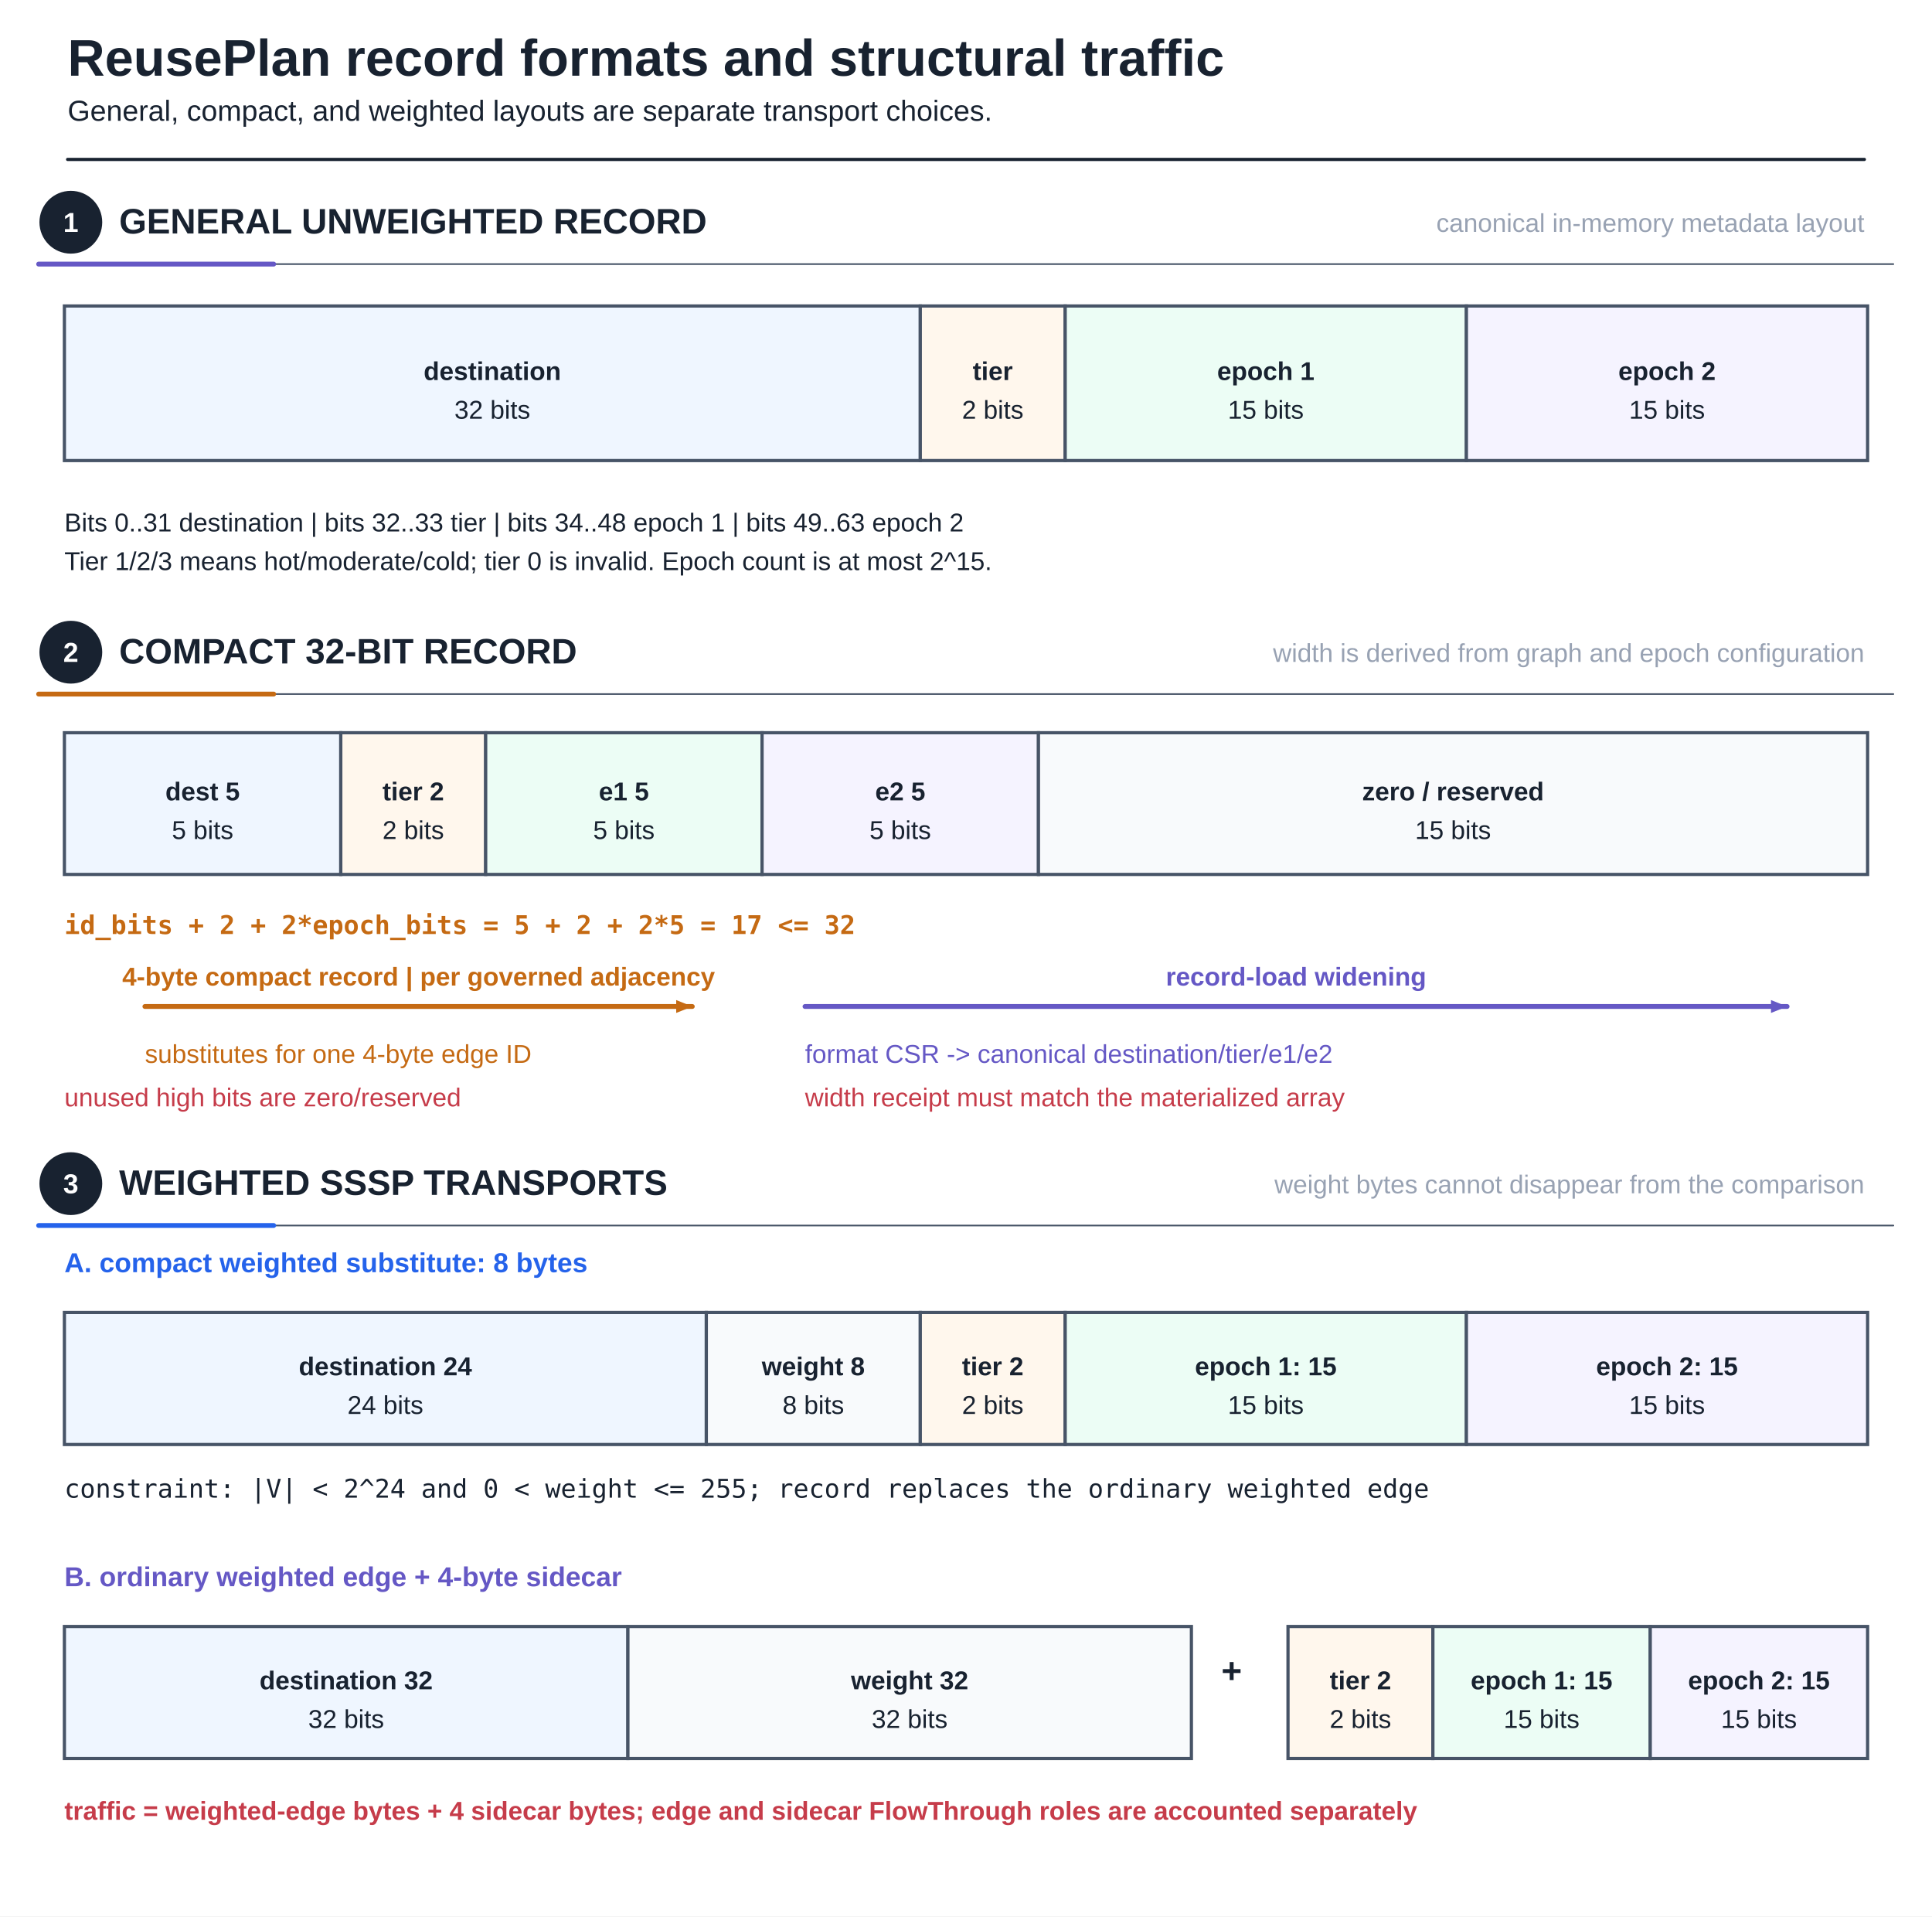
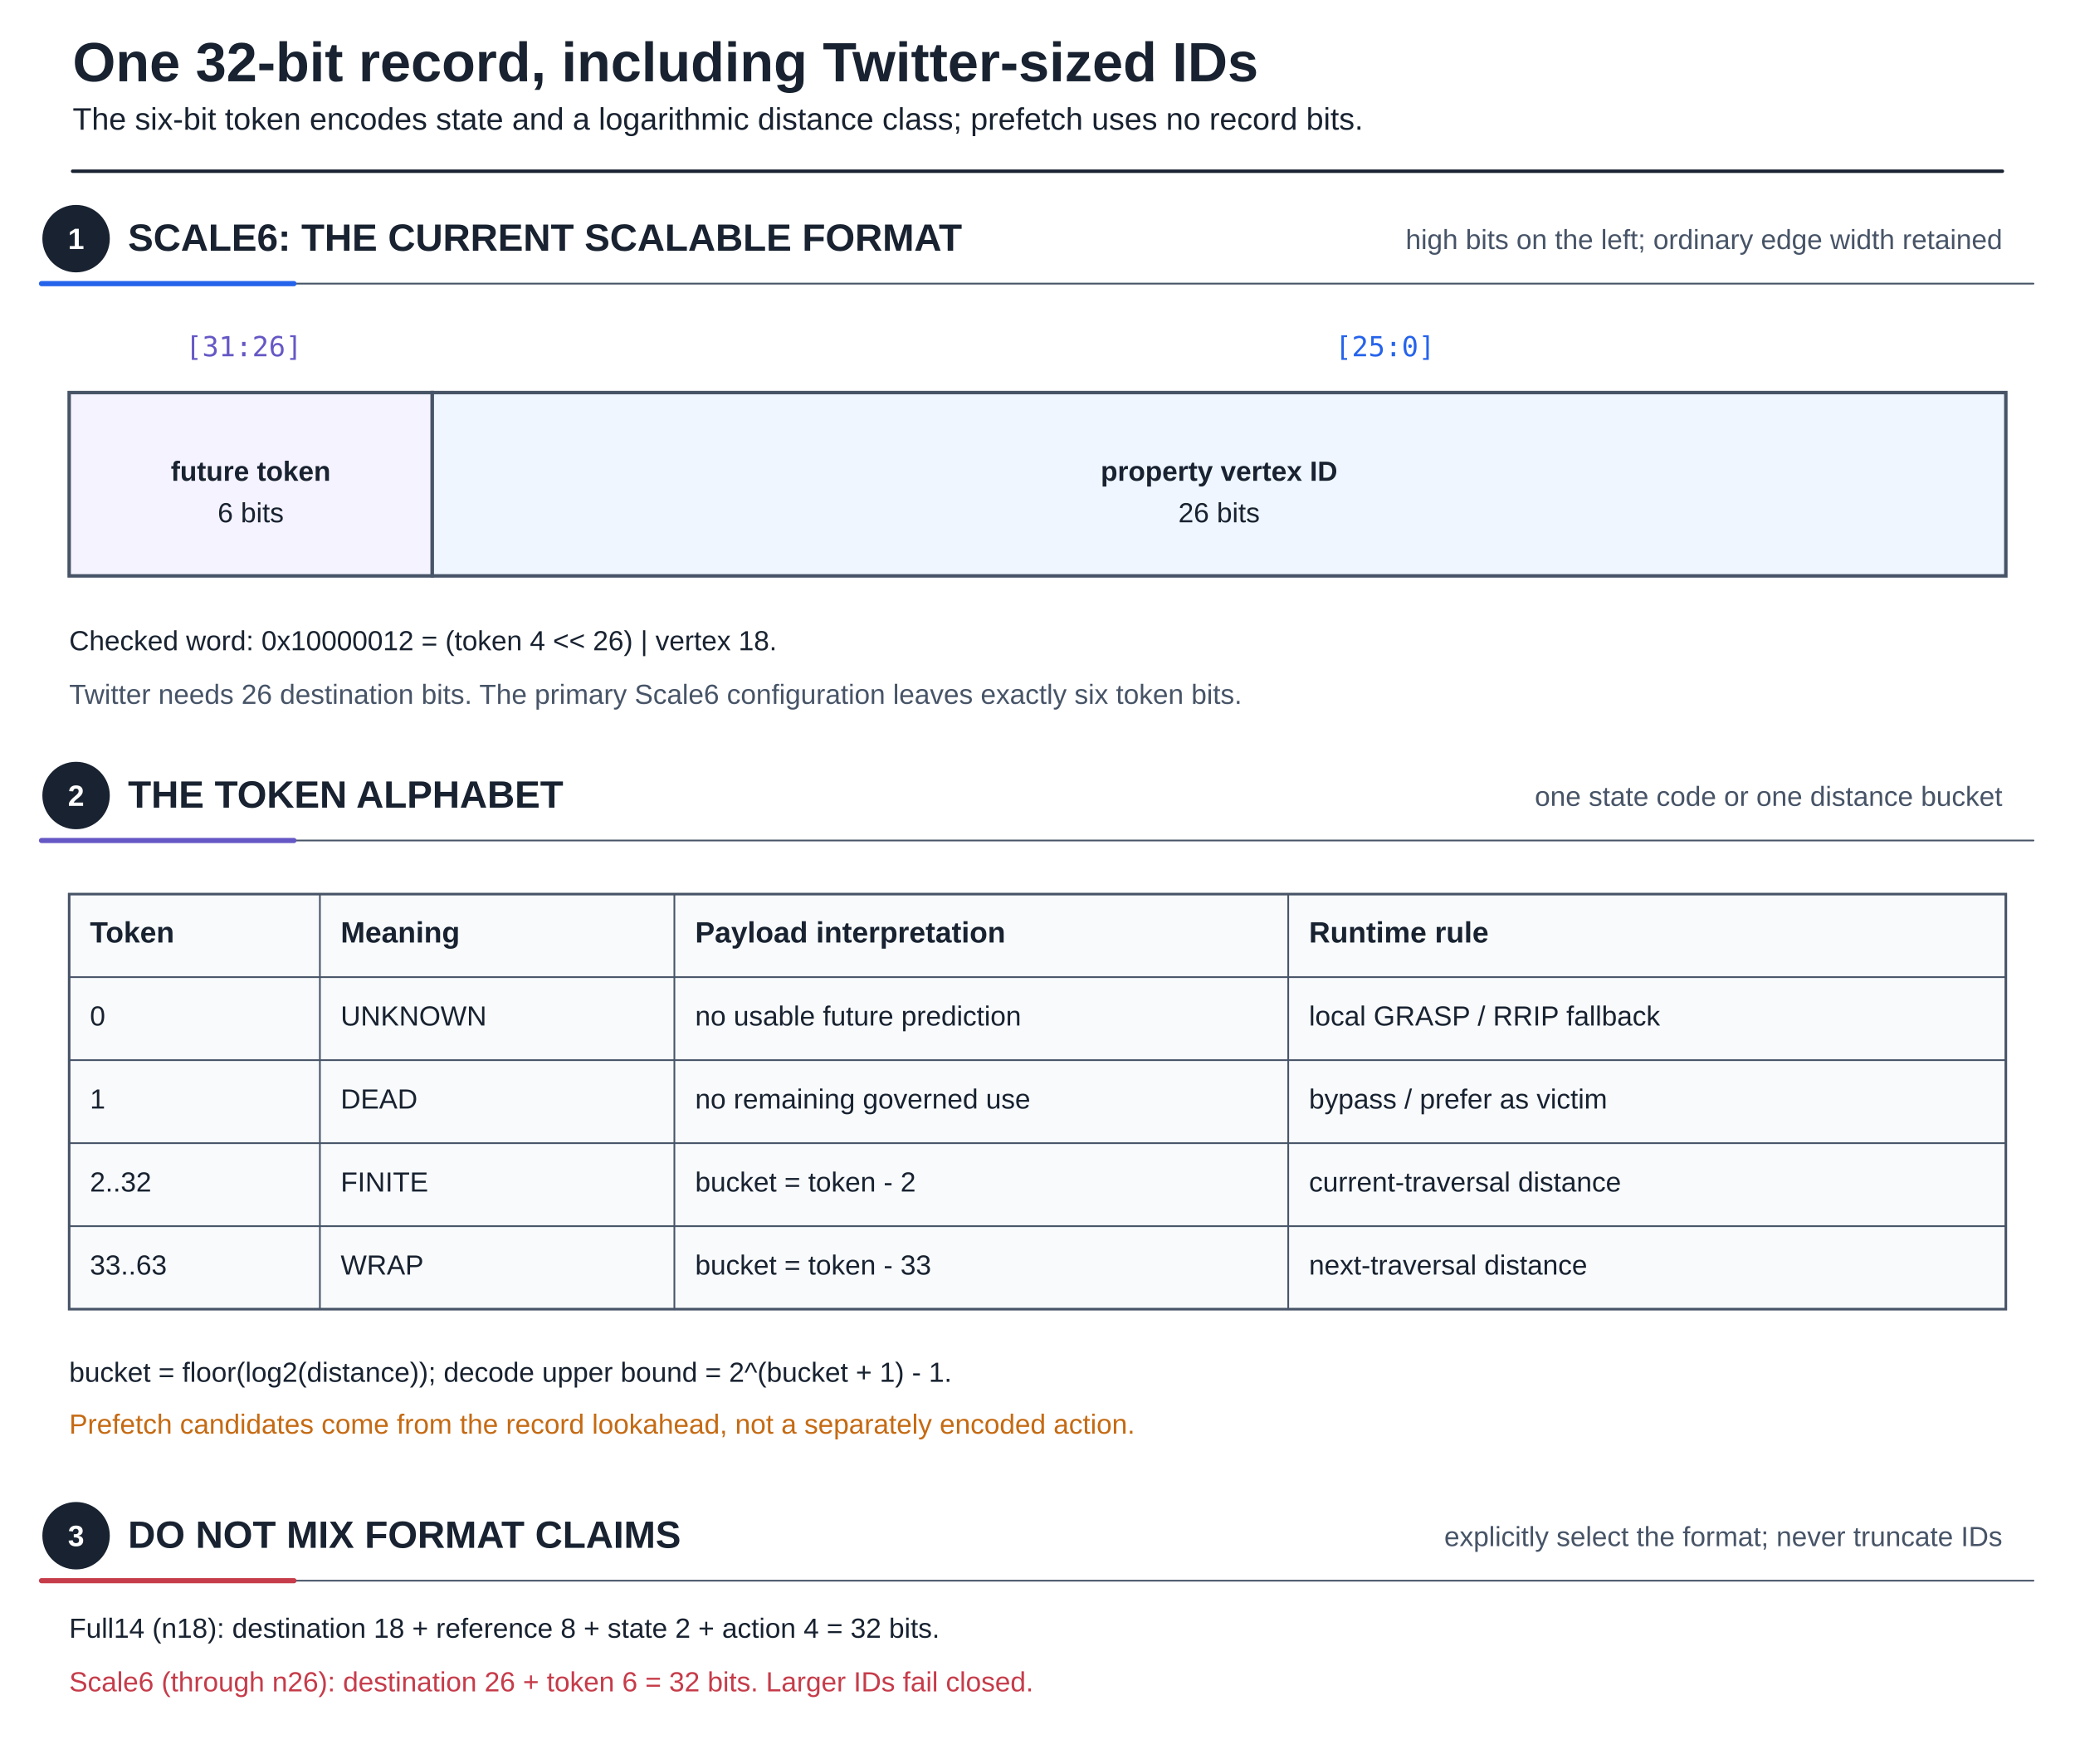
- <svg xmlns="http://www.w3.org/2000/svg" width="1200" height="1190" viewBox="0 0 1200 1190" role="img" aria-labelledby="title desc" fill="#182230" data-figure-schema="ecg-public/v1">
+ <svg xmlns="http://www.w3.org/2000/svg" width="1200" height="1020" viewBox="0 0 1200 1020" role="img" aria-labelledby="title desc" fill="#182230" data-figure-schema="ecg-public/v1">
  <defs>
    <marker id="arrow-blue" viewBox="0 0 10 8" markerWidth="11" markerHeight="8" refX="10" refY="4" orient="auto" markerUnits="userSpaceOnUse">
      <path d="M0 0 L10 4 L0 8 Z" fill="#2563EB" />
    </marker>
    <marker id="arrow-green" viewBox="0 0 10 8" markerWidth="11" markerHeight="8" refX="10" refY="4" orient="auto" markerUnits="userSpaceOnUse">
      <path d="M0 0 L10 4 L0 8 Z" fill="#0F8A72" />
    </marker>
    <marker id="arrow-amber" viewBox="0 0 10 8" markerWidth="11" markerHeight="8" refX="10" refY="4" orient="auto" markerUnits="userSpaceOnUse">
      <path d="M0 0 L10 4 L0 8 Z" fill="#C56A13" />
    </marker>
    <marker id="arrow-red" viewBox="0 0 10 8" markerWidth="11" markerHeight="8" refX="10" refY="4" orient="auto" markerUnits="userSpaceOnUse">
      <path d="M0 0 L10 4 L0 8 Z" fill="#C63C4A" />
    </marker>
    <marker id="arrow-purple" viewBox="0 0 10 8" markerWidth="11" markerHeight="8" refX="10" refY="4" orient="auto" markerUnits="userSpaceOnUse">
      <path d="M0 0 L10 4 L0 8 Z" fill="#6558C5" />
    </marker>
    <marker id="arrow-gray" viewBox="0 0 10 8" markerWidth="11" markerHeight="8" refX="10" refY="4" orient="auto" markerUnits="userSpaceOnUse">
      <path d="M0 0 L10 4 L0 8 Z" fill="#98A2B3" />
    </marker>
    <marker id="arrow-ink" viewBox="0 0 10 8" markerWidth="11" markerHeight="8" refX="10" refY="4" orient="auto" markerUnits="userSpaceOnUse">
      <path d="M0 0 L10 4 L0 8 Z" fill="#182230" />
    </marker>
    <style>
      :root { color-scheme: light dark; }
      @media (prefers-color-scheme: dark) {
        [fill="#FFFFFF"]{fill:#111827}[stroke="#FFFFFF"]{stroke:#111827}
        [fill="#F8FAFC"]{fill:#172033}[stroke="#F8FAFC"]{stroke:#172033}
        [fill="#EFF6FF"]{fill:#172554}[stroke="#EFF6FF"]{stroke:#172554}
        [fill="#ECFDF5"]{fill:#073B34}[stroke="#ECFDF5"]{stroke:#073B34}
        [fill="#FFF7ED"]{fill:#422A12}[stroke="#FFF7ED"]{stroke:#422A12}
        [fill="#FFF1F2"]{fill:#421B22}[stroke="#FFF1F2"]{stroke:#421B22}
        [fill="#F5F3FF"]{fill:#292349}[stroke="#F5F3FF"]{stroke:#292349}
        [fill="#182230"]{fill:#F8FAFC}[stroke="#182230"]{stroke:#F8FAFC}
        [fill="#475467"]{fill:#94A3B8}[stroke="#475467"]{stroke:#94A3B8}
        [fill="#98A2B3"]{fill:#A8B0BF}[stroke="#98A2B3"]{stroke:#A8B0BF}
        [fill="#2563EB"]{fill:#7FB0FF}[stroke="#2563EB"]{stroke:#7FB0FF}
        [fill="#0F8A72"]{fill:#5ED0B0}[stroke="#0F8A72"]{stroke:#5ED0B0}
        [fill="#C56A13"]{fill:#F0B36A}[stroke="#C56A13"]{stroke:#F0B36A}
        [fill="#6558C5"]{fill:#ADA4FF}[stroke="#6558C5"]{stroke:#ADA4FF}
        [fill="#C63C4A"]{fill:#F48B98}[stroke="#C63C4A"]{stroke:#F48B98}
      }
      .sans{font-family:"Liberation Sans","DejaVu Sans",Arial,sans-serif}
      .mono{font-family:"DejaVu Sans Mono","Liberation Mono",Consolas,monospace}
      .title{font-size:32px;font-weight:700}
      .subtitle{font-size:18px}
      .heading{font-size:22px;font-weight:700}
      .label{font-size:17px;font-weight:700}
      .body{font-size:16px}
</style>
  </defs>
-   <rect x="0" y="0" width="1200" height="1190" fill="#FFFFFF" />
-   <text x="42" y="47" text-anchor="start" class="sans title" fill="#182230" font-weight="700">ReusePlan record formats and structural traffic</text>
-   <text x="42" y="75" text-anchor="start" class="sans subtitle" fill="#182230">General, compact, and weighted layouts are separate transport choices.</text>
+   <rect x="0" y="0" width="1200" height="1020" fill="#FFFFFF" />
+   <text x="42" y="47" text-anchor="start" class="sans title" fill="#182230" font-weight="700">One 32-bit record, including Twitter-sized IDs</text>
+   <text x="42" y="75" text-anchor="start" class="sans subtitle" fill="#182230">The six-bit token encodes state and a logarithmic distance class; prefetch uses no record bits.</text>
  <line x1="42" y1="99" x2="1158" y2="99" stroke="#182230" stroke-width="2" stroke-linecap="round" vector-effect="non-scaling-stroke" />
  <circle cx="44" cy="138" r="19" fill="#182230" stroke="#182230" stroke-width="1" />
  <text x="44" y="144" text-anchor="middle" class="sans label" fill="#FFFFFF" font-weight="700">1</text>
-   <text x="74" y="145" text-anchor="start" class="sans heading" fill="#182230" font-weight="700">GENERAL UNWEIGHTED RECORD</text>
-   <text x="1158" y="144" text-anchor="end" class="sans body" fill="#98A2B3">canonical in-memory metadata layout</text>
+   <text x="74" y="145" text-anchor="start" class="sans heading" fill="#182230" font-weight="700">SCALE6: THE CURRENT SCALABLE FORMAT</text>
+   <text x="1158" y="144" text-anchor="end" class="sans body" fill="#475467">high bits on the left; ordinary edge width retained</text>
  <line x1="24" y1="164" x2="1176" y2="164" stroke="#475467" stroke-width="1" stroke-linecap="round" vector-effect="non-scaling-stroke" />
-   <line x1="24" y1="164" x2="170" y2="164" stroke="#6558C5" stroke-width="3" stroke-linecap="round" vector-effect="non-scaling-stroke" />
-   <rect x="40" y="190" width="531.613" height="96" rx="0" fill="#EFF6FF" stroke="#475467" stroke-width="2" data-shape="rect" data-x="40" data-y="190" data-width="531.6129032258065" data-height="96" />
-   <text x="305.806" y="236.0" text-anchor="middle" class="sans body" fill="#182230" font-weight="700">destination</text>
-   <text x="305.806" y="260.0" text-anchor="middle" class="sans body" fill="#182230">32 bits</text>
-   <rect x="571.613" y="190" width="90.0" height="96" rx="0" fill="#FFF7ED" stroke="#475467" stroke-width="2" data-shape="rect" data-x="571.6129032258065" data-y="190" data-width="90.0" data-height="96" />
-   <text x="616.613" y="236.0" text-anchor="middle" class="sans body" fill="#182230" font-weight="700">tier</text>
-   <text x="616.613" y="260.0" text-anchor="middle" class="sans body" fill="#182230">2 bits</text>
-   <rect x="661.613" y="190" width="249.194" height="96" rx="0" fill="#ECFDF5" stroke="#475467" stroke-width="2" data-shape="rect" data-x="661.6129032258065" data-y="190" data-width="249.19354838709677" data-height="96" />
-   <text x="786.21" y="236.0" text-anchor="middle" class="sans body" fill="#182230" font-weight="700">epoch 1</text>
-   <text x="786.21" y="260.0" text-anchor="middle" class="sans body" fill="#182230">15 bits</text>
-   <rect x="910.806" y="190" width="249.194" height="96" rx="0" fill="#F5F3FF" stroke="#475467" stroke-width="2" data-shape="rect" data-x="910.8064516129032" data-y="190" data-width="249.19354838709677" data-height="96" />
-   <text x="1035.403" y="236.0" text-anchor="middle" class="sans body" fill="#182230" font-weight="700">epoch 2</text>
-   <text x="1035.403" y="260.0" text-anchor="middle" class="sans body" fill="#182230">15 bits</text>
-   <text x="40" y="330" text-anchor="start" class="sans body" fill="#182230">Bits 0..31 destination | bits 32..33 tier | bits 34..48 epoch 1 | bits 49..63 epoch 2</text>
-   <text x="40" y="354" text-anchor="start" class="sans body" fill="#182230">Tier 1/2/3 means hot/moderate/cold; tier 0 is invalid. Epoch count is at most 2^15.</text>
-   <circle cx="44" cy="405" r="19" fill="#182230" stroke="#182230" stroke-width="1" />
-   <text x="44" y="411" text-anchor="middle" class="sans label" fill="#FFFFFF" font-weight="700">2</text>
-   <text x="74" y="412" text-anchor="start" class="sans heading" fill="#182230" font-weight="700">COMPACT 32-BIT RECORD</text>
-   <text x="1158" y="411" text-anchor="end" class="sans body" fill="#98A2B3">width is derived from graph and epoch configuration</text>
-   <line x1="24" y1="431" x2="1176" y2="431" stroke="#475467" stroke-width="1" stroke-linecap="round" vector-effect="non-scaling-stroke" />
-   <line x1="24" y1="431" x2="170" y2="431" stroke="#C56A13" stroke-width="3" stroke-linecap="round" vector-effect="non-scaling-stroke" />
-   <rect x="40" y="455" width="171.667" height="88" rx="0" fill="#EFF6FF" stroke="#475467" stroke-width="2" data-shape="rect" data-x="40" data-y="455" data-width="171.66666666666666" data-height="88" />
-   <text x="125.833" y="497.0" text-anchor="middle" class="sans body" fill="#182230" font-weight="700">dest 5</text>
-   <text x="125.833" y="521.0" text-anchor="middle" class="sans body" fill="#182230">5 bits</text>
-   <rect x="211.667" y="455" width="90.0" height="88" rx="0" fill="#FFF7ED" stroke="#475467" stroke-width="2" data-shape="rect" data-x="211.66666666666666" data-y="455" data-width="90.0" data-height="88" />
-   <text x="256.667" y="497.0" text-anchor="middle" class="sans body" fill="#182230" font-weight="700">tier 2</text>
-   <text x="256.667" y="521.0" text-anchor="middle" class="sans body" fill="#182230">2 bits</text>
-   <rect x="301.667" y="455" width="171.667" height="88" rx="0" fill="#ECFDF5" stroke="#475467" stroke-width="2" data-shape="rect" data-x="301.66666666666663" data-y="455" data-width="171.66666666666666" data-height="88" />
-   <text x="387.5" y="497.0" text-anchor="middle" class="sans body" fill="#182230" font-weight="700">e1 5</text>
-   <text x="387.5" y="521.0" text-anchor="middle" class="sans body" fill="#182230">5 bits</text>
-   <rect x="473.333" y="455" width="171.667" height="88" rx="0" fill="#F5F3FF" stroke="#475467" stroke-width="2" data-shape="rect" data-x="473.33333333333326" data-y="455" data-width="171.66666666666666" data-height="88" />
-   <text x="559.167" y="497.0" text-anchor="middle" class="sans body" fill="#182230" font-weight="700">e2 5</text>
-   <text x="559.167" y="521.0" text-anchor="middle" class="sans body" fill="#182230">5 bits</text>
-   <rect x="645" y="455" width="515.0" height="88" rx="0" fill="#F8FAFC" stroke="#475467" stroke-width="2" data-shape="rect" data-x="644.9999999999999" data-y="455" data-width="515.0" data-height="88" />
-   <text x="902.5" y="497.0" text-anchor="middle" class="sans body" fill="#182230" font-weight="700">zero / reserved</text>
-   <text x="902.5" y="521.0" text-anchor="middle" class="sans body" fill="#182230">15 bits</text>
-   <text x="40" y="580" text-anchor="start" class="mono body" fill="#C56A13" font-weight="700">id_bits + 2 + 2*epoch_bits = 5 + 2 + 2*5 = 17 &lt;= 32</text>
-   <path d="M90 625 L430 625" fill="none" stroke="#C56A13" stroke-width="3" stroke-linecap="round" stroke-linejoin="round" vector-effect="non-scaling-stroke" marker-end="url(#arrow-amber)" data-flow-kind="transfer" data-flow-underlay="false" data-flow-label="4-byte compact record" data-flow-cadence="per governed adjacency" />
-   <rect x="45.24" y="595.00" width="429.52" height="22" rx="3" fill="#FFFFFF" fill-opacity="0.96" data-label-background="true" />
-   <text x="260" y="612" text-anchor="middle" class="sans body" fill="#C56A13" font-weight="700">4-byte compact record | per governed adjacency</text>
-   <path d="M500 625 L1110 625" fill="none" stroke="#6558C5" stroke-width="3" stroke-linecap="round" stroke-linejoin="round" vector-effect="non-scaling-stroke" marker-end="url(#arrow-purple)" data-flow-kind="dependency" data-flow-underlay="false" data-flow-label="record-load widening" />
-   <rect x="708.80" y="595.00" width="192.40" height="22" rx="3" fill="#FFFFFF" fill-opacity="0.96" data-label-background="true" />
-   <text x="805" y="612" text-anchor="middle" class="sans body" fill="#6558C5" font-weight="700">record-load widening</text>
-   <text x="90" y="660" text-anchor="start" class="sans body" fill="#C56A13">substitutes for one 4-byte edge ID</text>
-   <text x="500" y="660" text-anchor="start" class="sans body" fill="#6558C5">format CSR -&gt; canonical destination/tier/e1/e2</text>
-   <text x="40" y="687" text-anchor="start" class="sans body" fill="#C63C4A">unused high bits are zero/reserved</text>
-   <text x="500" y="687" text-anchor="start" class="sans body" fill="#C63C4A">width receipt must match the materialized array</text>
-   <circle cx="44" cy="735" r="19" fill="#182230" stroke="#182230" stroke-width="1" />
-   <text x="44" y="741" text-anchor="middle" class="sans label" fill="#FFFFFF" font-weight="700">3</text>
-   <text x="74" y="742" text-anchor="start" class="sans heading" fill="#182230" font-weight="700">WEIGHTED SSSP TRANSPORTS</text>
-   <text x="1158" y="741" text-anchor="end" class="sans body" fill="#98A2B3">weight bytes cannot disappear from the comparison</text>
-   <line x1="24" y1="761" x2="1176" y2="761" stroke="#475467" stroke-width="1" stroke-linecap="round" vector-effect="non-scaling-stroke" />
-   <line x1="24" y1="761" x2="170" y2="761" stroke="#2563EB" stroke-width="3" stroke-linecap="round" vector-effect="non-scaling-stroke" />
-   <text x="40" y="790" text-anchor="start" class="sans label" fill="#2563EB" font-weight="700">A. compact weighted substitute: 8 bytes</text>
-   <rect x="40" y="815" width="398.71" height="82" rx="0" fill="#EFF6FF" stroke="#475467" stroke-width="2" data-shape="rect" data-x="40" data-y="815" data-width="398.7096774193548" data-height="82" />
-   <text x="239.355" y="854.0" text-anchor="middle" class="sans body" fill="#182230" font-weight="700">destination 24</text>
-   <text x="239.355" y="878.0" text-anchor="middle" class="sans body" fill="#182230">24 bits</text>
-   <rect x="438.71" y="815" width="132.903" height="82" rx="0" fill="#F8FAFC" stroke="#475467" stroke-width="2" data-shape="rect" data-x="438.7096774193548" data-y="815" data-width="132.90322580645162" data-height="82" />
-   <text x="505.161" y="854.0" text-anchor="middle" class="sans body" fill="#182230" font-weight="700">weight 8</text>
-   <text x="505.161" y="878.0" text-anchor="middle" class="sans body" fill="#182230">8 bits</text>
-   <rect x="571.613" y="815" width="90.0" height="82" rx="0" fill="#FFF7ED" stroke="#475467" stroke-width="2" data-shape="rect" data-x="571.6129032258065" data-y="815" data-width="90.0" data-height="82" />
-   <text x="616.613" y="854.0" text-anchor="middle" class="sans body" fill="#182230" font-weight="700">tier 2</text>
-   <text x="616.613" y="878.0" text-anchor="middle" class="sans body" fill="#182230">2 bits</text>
-   <rect x="661.613" y="815" width="249.194" height="82" rx="0" fill="#ECFDF5" stroke="#475467" stroke-width="2" data-shape="rect" data-x="661.6129032258065" data-y="815" data-width="249.19354838709677" data-height="82" />
-   <text x="786.21" y="854.0" text-anchor="middle" class="sans body" fill="#182230" font-weight="700">epoch 1: 15</text>
-   <text x="786.21" y="878.0" text-anchor="middle" class="sans body" fill="#182230">15 bits</text>
-   <rect x="910.806" y="815" width="249.194" height="82" rx="0" fill="#F5F3FF" stroke="#475467" stroke-width="2" data-shape="rect" data-x="910.8064516129032" data-y="815" data-width="249.19354838709677" data-height="82" />
-   <text x="1035.403" y="854.0" text-anchor="middle" class="sans body" fill="#182230" font-weight="700">epoch 2: 15</text>
-   <text x="1035.403" y="878.0" text-anchor="middle" class="sans body" fill="#182230">15 bits</text>
-   <text x="40" y="930" text-anchor="start" class="mono body" fill="#182230">constraint: |V| &lt; 2^24 and 0 &lt; weight &lt;= 255; record replaces the ordinary weighted edge</text>
-   <text x="40" y="985" text-anchor="start" class="sans label" fill="#6558C5" font-weight="700">B. ordinary weighted edge + 4-byte sidecar</text>
-   <rect x="40" y="1010" width="350.0" height="82" rx="0" fill="#EFF6FF" stroke="#475467" stroke-width="2" data-shape="rect" data-x="40" data-y="1010" data-width="350.0" data-height="82" />
-   <text x="215.0" y="1049.0" text-anchor="middle" class="sans body" fill="#182230" font-weight="700">destination 32</text>
-   <text x="215.0" y="1073.0" text-anchor="middle" class="sans body" fill="#182230">32 bits</text>
-   <rect x="390.0" y="1010" width="350.0" height="82" rx="0" fill="#F8FAFC" stroke="#475467" stroke-width="2" data-shape="rect" data-x="390.0" data-y="1010" data-width="350.0" data-height="82" />
-   <text x="565.0" y="1049.0" text-anchor="middle" class="sans body" fill="#182230" font-weight="700">weight 32</text>
-   <text x="565.0" y="1073.0" text-anchor="middle" class="sans body" fill="#182230">32 bits</text>
-   <text x="765" y="1045" text-anchor="middle" class="sans heading" fill="#182230" font-weight="700">+</text>
-   <rect x="800" y="1010" width="90.0" height="82" rx="0" fill="#FFF7ED" stroke="#475467" stroke-width="2" data-shape="rect" data-x="800" data-y="1010" data-width="90.0" data-height="82" />
-   <text x="845.0" y="1049.0" text-anchor="middle" class="sans body" fill="#182230" font-weight="700">tier 2</text>
-   <text x="845.0" y="1073.0" text-anchor="middle" class="sans body" fill="#182230">2 bits</text>
-   <rect x="890.0" y="1010" width="135.0" height="82" rx="0" fill="#ECFDF5" stroke="#475467" stroke-width="2" data-shape="rect" data-x="890.0" data-y="1010" data-width="135.0" data-height="82" />
-   <text x="957.5" y="1049.0" text-anchor="middle" class="sans body" fill="#182230" font-weight="700">epoch 1: 15</text>
-   <text x="957.5" y="1073.0" text-anchor="middle" class="sans body" fill="#182230">15 bits</text>
-   <rect x="1025.0" y="1010" width="135.0" height="82" rx="0" fill="#F5F3FF" stroke="#475467" stroke-width="2" data-shape="rect" data-x="1025.0" data-y="1010" data-width="135.0" data-height="82" />
-   <text x="1092.5" y="1049.0" text-anchor="middle" class="sans body" fill="#182230" font-weight="700">epoch 2: 15</text>
-   <text x="1092.5" y="1073.0" text-anchor="middle" class="sans body" fill="#182230">15 bits</text>
-   <text x="40" y="1130" text-anchor="start" class="sans body" fill="#C63C4A" font-weight="700">traffic = weighted-edge bytes + 4 sidecar bytes; edge and sidecar FlowThrough roles are accounted separately</text>
+   <line x1="24" y1="164" x2="170" y2="164" stroke="#2563EB" stroke-width="3" stroke-linecap="round" vector-effect="non-scaling-stroke" />
+   <text x="141" y="206" text-anchor="middle" class="mono body" fill="#6558C5">[31:26]</text>
+   <text x="801" y="206" text-anchor="middle" class="mono body" fill="#2563EB">[25:0]</text>
+   <rect x="40" y="227" width="210.0" height="106" rx="0" fill="#F5F3FF" stroke="#475467" stroke-width="2" data-shape="rect" data-x="40" data-y="227" data-width="210.0" data-height="106" />
+   <text x="145.0" y="278.0" text-anchor="middle" class="sans body" fill="#182230" font-weight="700">future token</text>
+   <text x="145.0" y="302.0" text-anchor="middle" class="sans body" fill="#182230">6 bits</text>
+   <rect x="250.0" y="227" width="910.0" height="106" rx="0" fill="#EFF6FF" stroke="#475467" stroke-width="2" data-shape="rect" data-x="250.0" data-y="227" data-width="910.0" data-height="106" />
+   <text x="705.0" y="278.0" text-anchor="middle" class="sans body" fill="#182230" font-weight="700">property vertex ID</text>
+   <text x="705.0" y="302.0" text-anchor="middle" class="sans body" fill="#182230">26 bits</text>
+   <text x="40" y="376" text-anchor="start" class="sans body" fill="#182230">Checked word: 0x10000012 = (token 4 &lt;&lt; 26) | vertex 18.</text>
+   <text x="40" y="407" text-anchor="start" class="sans body" fill="#475467">Twitter needs 26 destination bits. The primary Scale6 configuration leaves exactly six token bits.</text>
+   <circle cx="44" cy="460" r="19" fill="#182230" stroke="#182230" stroke-width="1" />
+   <text x="44" y="466" text-anchor="middle" class="sans label" fill="#FFFFFF" font-weight="700">2</text>
+   <text x="74" y="467" text-anchor="start" class="sans heading" fill="#182230" font-weight="700">THE TOKEN ALPHABET</text>
+   <text x="1158" y="466" text-anchor="end" class="sans body" fill="#475467">one state code or one distance bucket</text>
+   <line x1="24" y1="486" x2="1176" y2="486" stroke="#475467" stroke-width="1" stroke-linecap="round" vector-effect="non-scaling-stroke" />
+   <line x1="24" y1="486" x2="170" y2="486" stroke="#6558C5" stroke-width="3" stroke-linecap="round" vector-effect="non-scaling-stroke" />
+   <rect x="40" y="517" width="1120" height="240" rx="0" fill="#F8FAFC" stroke="#475467" stroke-width="1.5" data-shape="rect" data-x="40" data-y="517" data-width="1120" data-height="240" />
+   <line x1="40" y1="565.0" x2="1160" y2="565.0" stroke="#475467" stroke-width="1" stroke-linecap="round" vector-effect="non-scaling-stroke" />
+   <line x1="40" y1="613.0" x2="1160" y2="613.0" stroke="#475467" stroke-width="1" stroke-linecap="round" vector-effect="non-scaling-stroke" />
+   <line x1="40" y1="661.0" x2="1160" y2="661.0" stroke="#475467" stroke-width="1" stroke-linecap="round" vector-effect="non-scaling-stroke" />
+   <line x1="40" y1="709.0" x2="1160" y2="709.0" stroke="#475467" stroke-width="1" stroke-linecap="round" vector-effect="non-scaling-stroke" />
+   <text x="52" y="545" text-anchor="start" class="sans label" fill="#182230" font-weight="700">Token</text>
+   <text x="52" y="593" text-anchor="start" class="sans body" fill="#182230">0</text>
+   <text x="52" y="641" text-anchor="start" class="sans body" fill="#182230">1</text>
+   <text x="52" y="689" text-anchor="start" class="sans body" fill="#182230">2..32</text>
+   <text x="52" y="737" text-anchor="start" class="sans body" fill="#182230">33..63</text>
+   <line x1="185" y1="517" x2="185" y2="757" stroke="#475467" stroke-width="1" stroke-linecap="round" vector-effect="non-scaling-stroke" />
+   <text x="197" y="545" text-anchor="start" class="sans label" fill="#182230" font-weight="700">Meaning</text>
+   <text x="197" y="593" text-anchor="start" class="sans body" fill="#182230">UNKNOWN</text>
+   <text x="197" y="641" text-anchor="start" class="sans body" fill="#182230">DEAD</text>
+   <text x="197" y="689" text-anchor="start" class="sans body" fill="#182230">FINITE</text>
+   <text x="197" y="737" text-anchor="start" class="sans body" fill="#182230">WRAP</text>
+   <line x1="390" y1="517" x2="390" y2="757" stroke="#475467" stroke-width="1" stroke-linecap="round" vector-effect="non-scaling-stroke" />
+   <text x="402" y="545" text-anchor="start" class="sans label" fill="#182230" font-weight="700">Payload interpretation</text>
+   <text x="402" y="593" text-anchor="start" class="sans body" fill="#182230">no usable future prediction</text>
+   <text x="402" y="641" text-anchor="start" class="sans body" fill="#182230">no remaining governed use</text>
+   <text x="402" y="689" text-anchor="start" class="sans body" fill="#182230">bucket = token - 2</text>
+   <text x="402" y="737" text-anchor="start" class="sans body" fill="#182230">bucket = token - 33</text>
+   <line x1="745" y1="517" x2="745" y2="757" stroke="#475467" stroke-width="1" stroke-linecap="round" vector-effect="non-scaling-stroke" />
+   <text x="757" y="545" text-anchor="start" class="sans label" fill="#182230" font-weight="700">Runtime rule</text>
+   <text x="757" y="593" text-anchor="start" class="sans body" fill="#182230">local GRASP / RRIP fallback</text>
+   <text x="757" y="641" text-anchor="start" class="sans body" fill="#182230">bypass / prefer as victim</text>
+   <text x="757" y="689" text-anchor="start" class="sans body" fill="#182230">current-traversal distance</text>
+   <text x="757" y="737" text-anchor="start" class="sans body" fill="#182230">next-traversal distance</text>
+   <text x="40" y="799" text-anchor="start" class="sans body" fill="#182230">bucket = floor(log2(distance)); decode upper bound = 2^(bucket + 1) - 1.</text>
+   <text x="40" y="829" text-anchor="start" class="sans body" fill="#C56A13">Prefetch candidates come from the record lookahead, not a separately encoded action.</text>
+   <circle cx="44" cy="888" r="19" fill="#182230" stroke="#182230" stroke-width="1" />
+   <text x="44" y="894" text-anchor="middle" class="sans label" fill="#FFFFFF" font-weight="700">3</text>
+   <text x="74" y="895" text-anchor="start" class="sans heading" fill="#182230" font-weight="700">DO NOT MIX FORMAT CLAIMS</text>
+   <text x="1158" y="894" text-anchor="end" class="sans body" fill="#475467">explicitly select the format; never truncate IDs</text>
+   <line x1="24" y1="914" x2="1176" y2="914" stroke="#475467" stroke-width="1" stroke-linecap="round" vector-effect="non-scaling-stroke" />
+   <line x1="24" y1="914" x2="170" y2="914" stroke="#C63C4A" stroke-width="3" stroke-linecap="round" vector-effect="non-scaling-stroke" />
+   <text x="40" y="947" text-anchor="start" class="sans body" fill="#182230">Full14 (n18): destination 18 + reference 8 + state 2 + action 4 = 32 bits.</text>
+   <text x="40" y="978" text-anchor="start" class="sans body" fill="#C63C4A">Scale6 (through n26): destination 26 + token 6 = 32 bits. Larger IDs fail closed.</text>
</svg>
